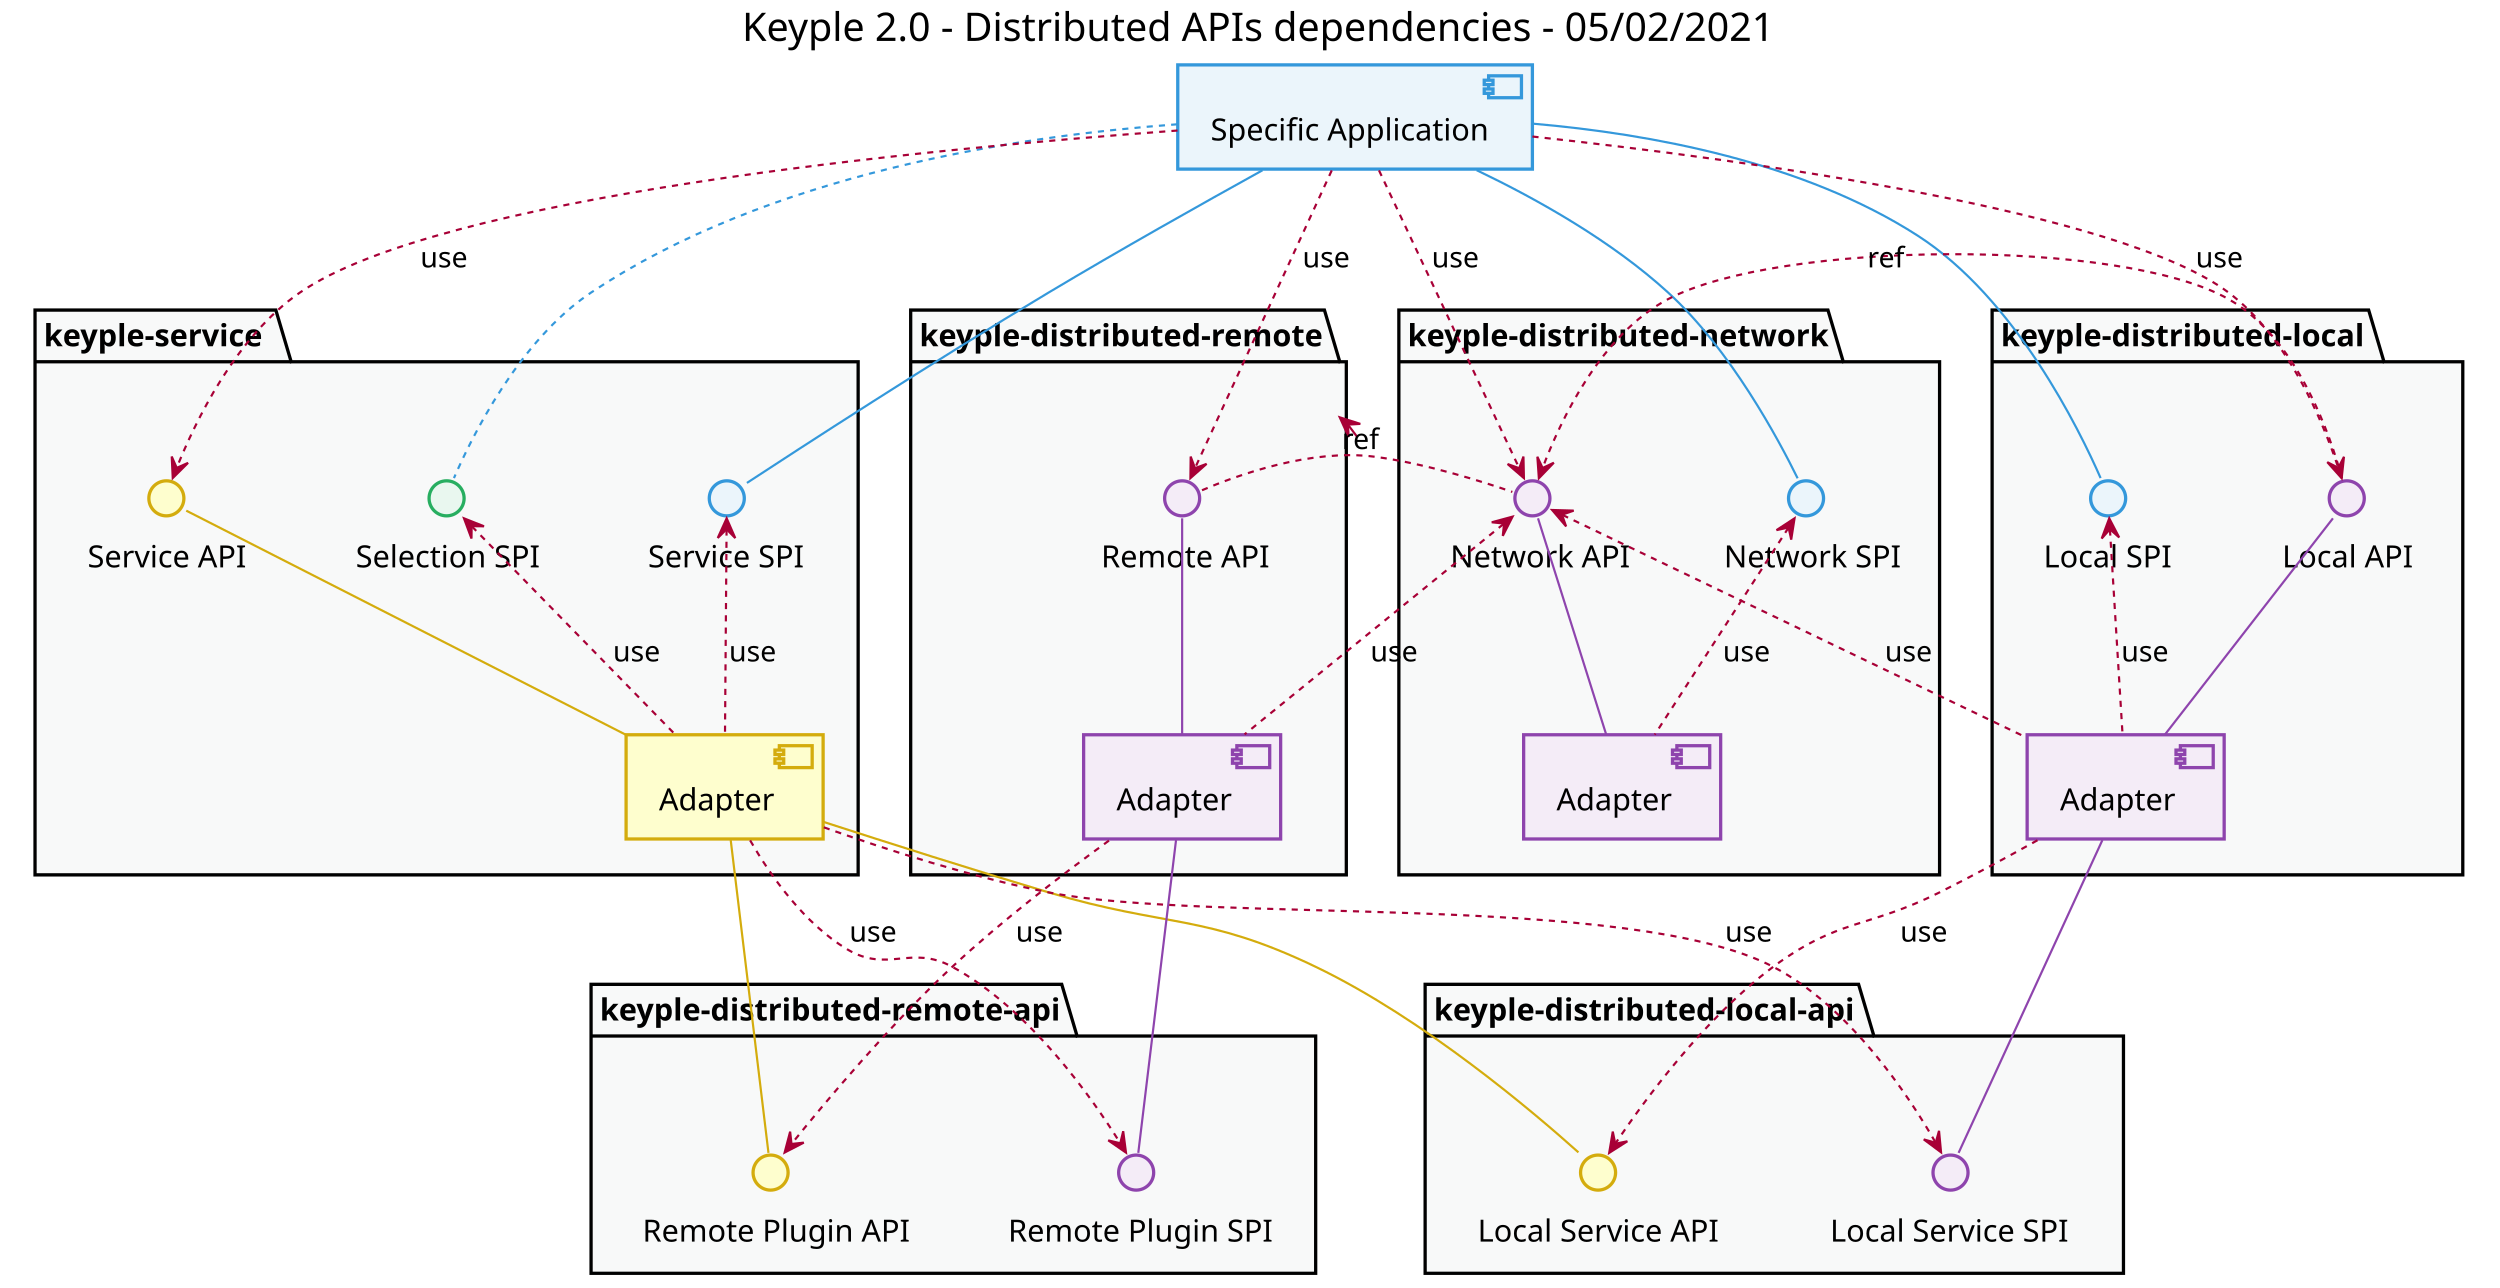
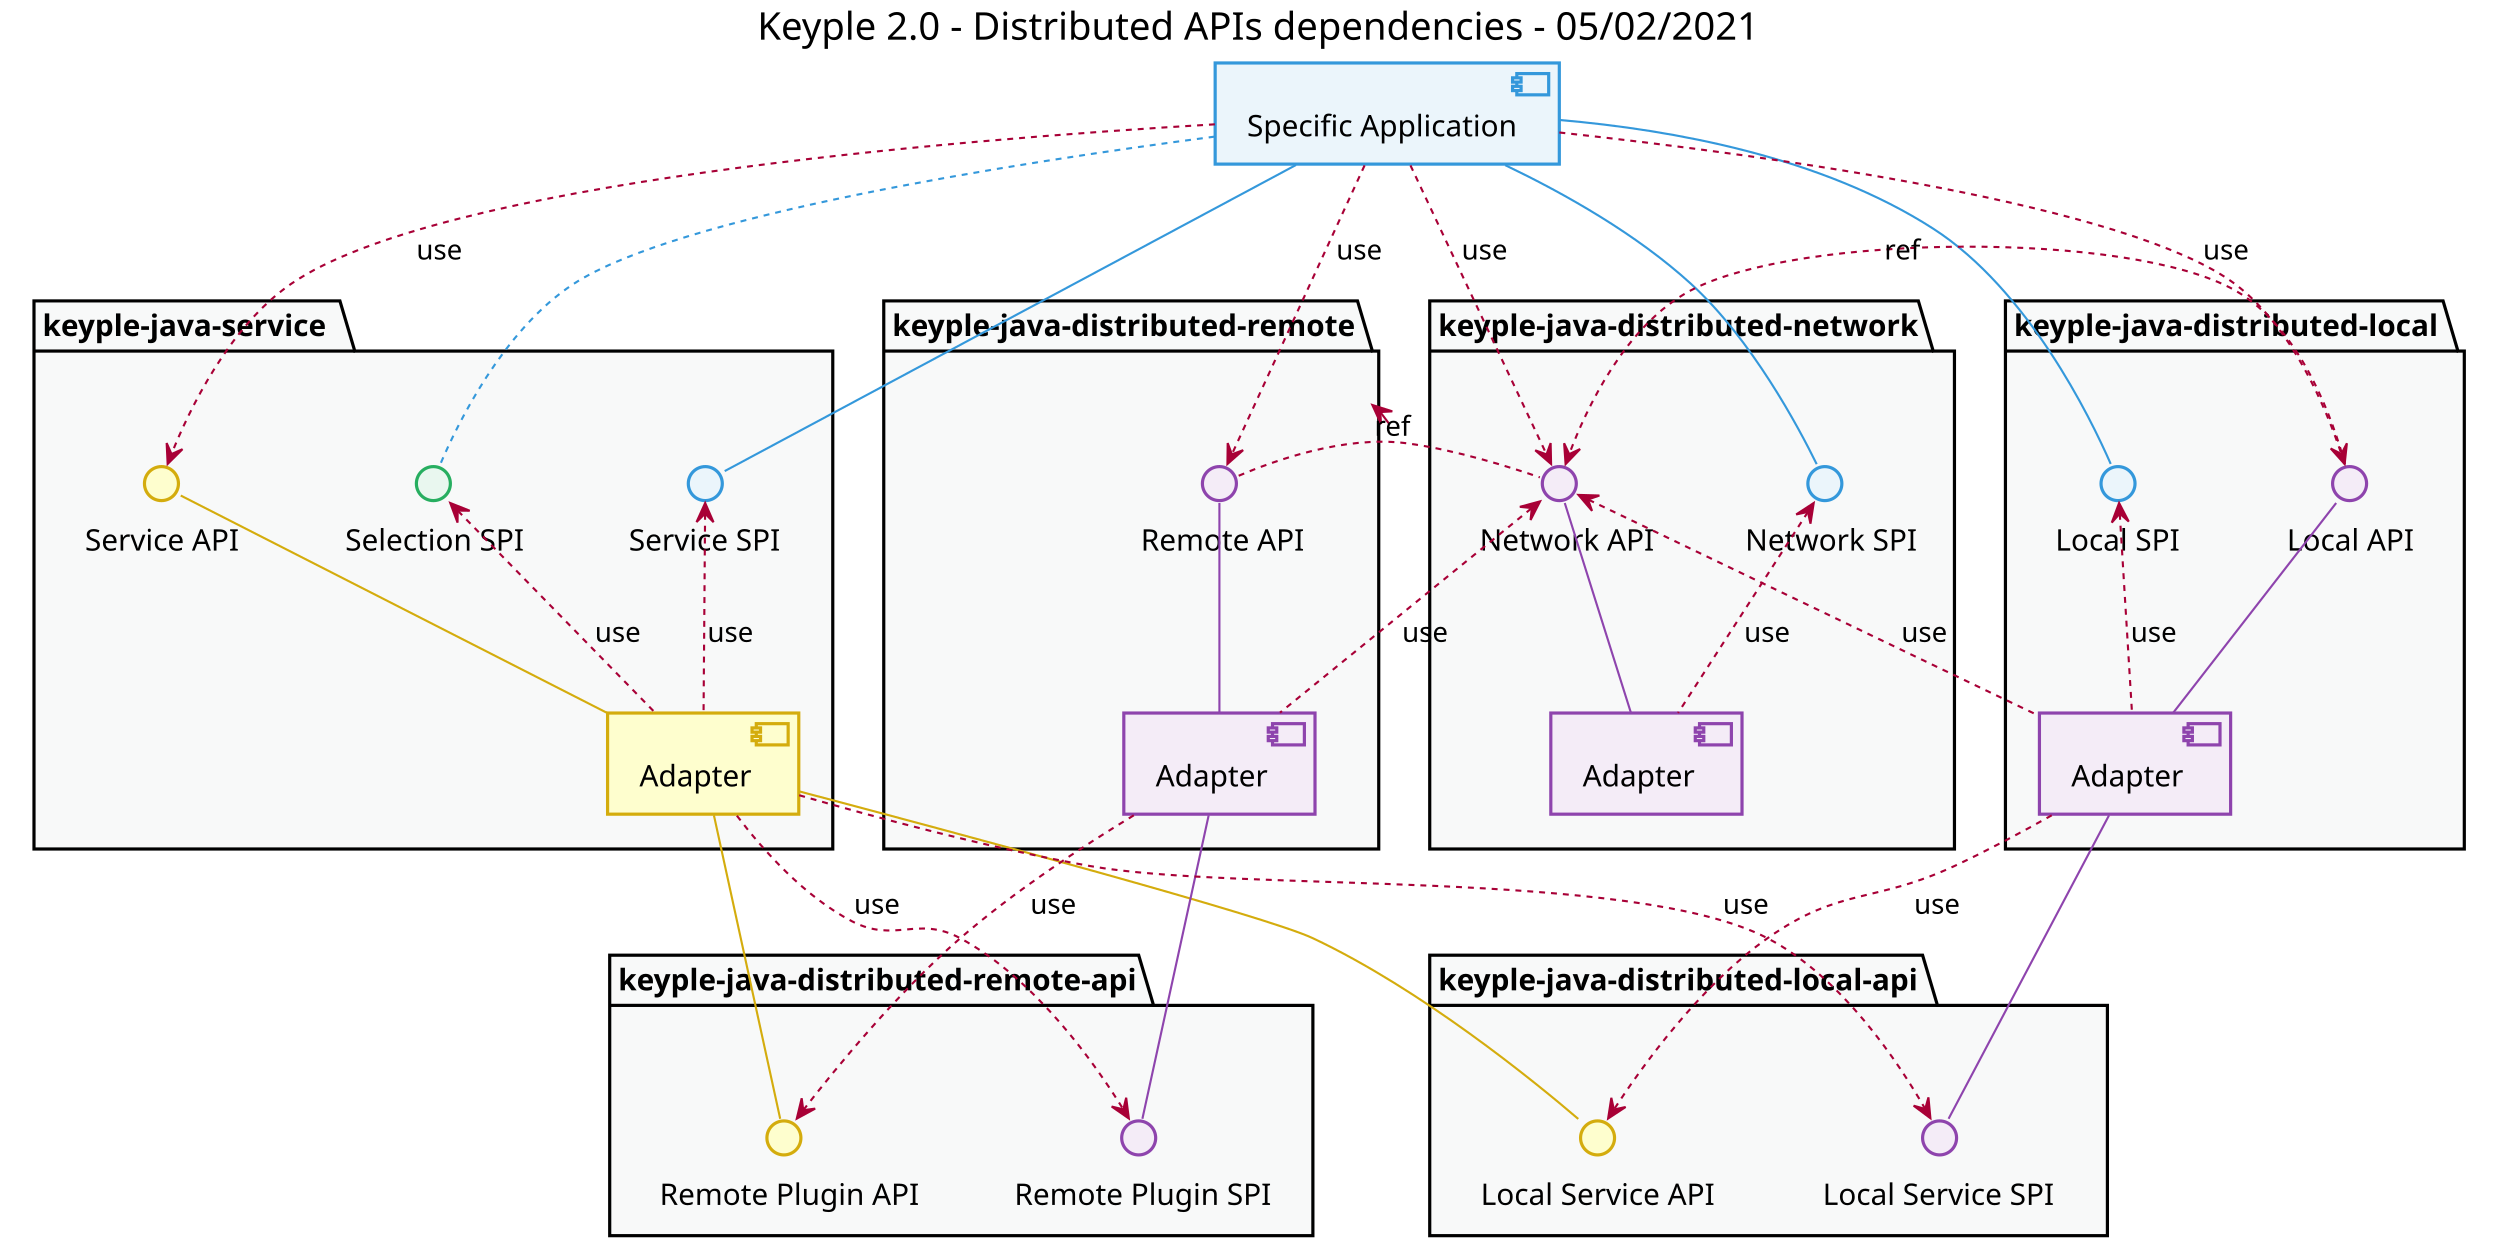
- <svg xmlns="http://www.w3.org/2000/svg" contentScriptType="application/ecmascript" contentStyleType="text/css" height="1470px" preserveAspectRatio="none" style="width:2855px;height:1470px;" version="1.1" viewBox="0 0 2855 1470" width="2855px" zoomAndPan="magnify">
+ <svg xmlns="http://www.w3.org/2000/svg" contentScriptType="application/ecmascript" contentStyleType="text/css" height="1470px" preserveAspectRatio="none" style="width:2942px;height:1470px;" version="1.1" viewBox="0 0 2942 1470" width="2942.5px" zoomAndPan="magnify">
  <defs />
  <g>
-     <text fill="#000000" font-family="sans-serif" font-size="45" lengthAdjust="spacing" textLength="1127.5" x="847.5" y="46.714">Keyple 2.0 - Distributed APIs dependencies - 05/02/2021</text>
-     <polygon fill="#F8F9F9" points="40,354.102,315,354.102,332.5,413.125,980,413.125,980,999.102,40,999.102,40,354.102" style="stroke:#000000;stroke-width:3.75;" />
-     <line style="stroke:#000000;stroke-width:3.75;" x1="40" x2="332.5" y1="413.125" y2="413.125" />
-     <text fill="#000000" font-family="sans-serif" font-size="35" font-weight="bold" lengthAdjust="spacing" textLength="260" x="50" y="395.435">keyple-service</text>
-     <polygon fill="#F8F9F9" points="2275,354.102,2705,354.102,2722.5,413.125,2812.5,413.125,2812.5,999.102,2275,999.102,2275,354.102" style="stroke:#000000;stroke-width:3.75;" />
-     <line style="stroke:#000000;stroke-width:3.75;" x1="2275" x2="2722.5" y1="413.125" y2="413.125" />
-     <text fill="#000000" font-family="sans-serif" font-size="35" font-weight="bold" lengthAdjust="spacing" textLength="415" x="2285" y="395.435">keyple-distributed-local</text>
-     <polygon fill="#F8F9F9" points="1597.5,354.102,2087.5,354.102,2105,413.125,2215,413.125,2215,999.102,1597.5,999.102,1597.5,354.102" style="stroke:#000000;stroke-width:3.75;" />
-     <line style="stroke:#000000;stroke-width:3.75;" x1="1597.5" x2="2105" y1="413.125" y2="413.125" />
-     <text fill="#000000" font-family="sans-serif" font-size="35" font-weight="bold" lengthAdjust="spacing" textLength="475" x="1607.5" y="395.435">keyple-distributed-network</text>
-     <polygon fill="#F8F9F9" points="1040,354.102,1512.5,354.102,1530,413.125,1537.5,413.125,1537.5,999.102,1040,999.102,1040,354.102" style="stroke:#000000;stroke-width:3.75;" />
-     <line style="stroke:#000000;stroke-width:3.75;" x1="1040" x2="1530" y1="413.125" y2="413.125" />
-     <text fill="#000000" font-family="sans-serif" font-size="35" font-weight="bold" lengthAdjust="spacing" textLength="457.5" x="1050" y="395.435">keyple-distributed-remote</text>
-     <polygon fill="#F8F9F9" points="675,1124.102,1212.5,1124.102,1230,1183.125,1502.5,1183.125,1502.5,1454.102,675,1454.102,675,1124.102" style="stroke:#000000;stroke-width:3.75;" />
-     <line style="stroke:#000000;stroke-width:3.75;" x1="675" x2="1230" y1="1183.125" y2="1183.125" />
-     <text fill="#000000" font-family="sans-serif" font-size="35" font-weight="bold" lengthAdjust="spacing" textLength="522.5" x="685" y="1165.435">keyple-distributed-remote-api</text>
-     <polygon fill="#F8F9F9" points="1627.5,1124.102,2122.5,1124.102,2140,1183.125,2425,1183.125,2425,1454.102,1627.5,1454.102,1627.5,1124.102" style="stroke:#000000;stroke-width:3.75;" />
-     <line style="stroke:#000000;stroke-width:3.75;" x1="1627.5" x2="2140" y1="1183.125" y2="1183.125" />
-     <text fill="#000000" font-family="sans-serif" font-size="35" font-weight="bold" lengthAdjust="spacing" textLength="480" x="1637.5" y="1165.435">keyple-distributed-local-api</text>
+     <text fill="#000000" font-family="sans-serif" font-size="45" lengthAdjust="spacing" textLength="1127.5" x="891.25" y="46.714">Keyple 2.0 - Distributed APIs dependencies - 05/02/2021</text>
+     <polygon fill="#F8F9F9" points="40,354.102,400,354.102,417.5,413.125,980,413.125,980,999.102,40,999.102,40,354.102" style="stroke:#000000;stroke-width:3.75;" />
+     <line style="stroke:#000000;stroke-width:3.75;" x1="40" x2="417.5" y1="413.125" y2="413.125" />
+     <text fill="#000000" font-family="sans-serif" font-size="35" font-weight="bold" lengthAdjust="spacing" textLength="345" x="50" y="395.435">keyple-java-service</text>
+     <polygon fill="#F8F9F9" points="2360,354.102,2875,354.102,2892.5,413.125,2900,413.125,2900,999.102,2360,999.102,2360,354.102" style="stroke:#000000;stroke-width:3.75;" />
+     <line style="stroke:#000000;stroke-width:3.75;" x1="2360" x2="2892.5" y1="413.125" y2="413.125" />
+     <text fill="#000000" font-family="sans-serif" font-size="35" font-weight="bold" lengthAdjust="spacing" textLength="500" x="2370" y="395.435">keyple-java-distributed-local</text>
+     <polygon fill="#F8F9F9" points="1682.5,354.102,2257.5,354.102,2275,413.125,2300,413.125,2300,999.102,1682.5,999.102,1682.5,354.102" style="stroke:#000000;stroke-width:3.75;" />
+     <line style="stroke:#000000;stroke-width:3.75;" x1="1682.5" x2="2275" y1="413.125" y2="413.125" />
+     <text fill="#000000" font-family="sans-serif" font-size="35" font-weight="bold" lengthAdjust="spacing" textLength="560" x="1692.5" y="395.435">keyple-java-distributed-network</text>
+     <polygon fill="#F8F9F9" points="1040,354.102,1597.5,354.102,1615,413.125,1622.5,413.125,1622.5,999.102,1040,999.102,1040,354.102" style="stroke:#000000;stroke-width:3.75;" />
+     <line style="stroke:#000000;stroke-width:3.75;" x1="1040" x2="1615" y1="413.125" y2="413.125" />
+     <text fill="#000000" font-family="sans-serif" font-size="35" font-weight="bold" lengthAdjust="spacing" textLength="542.5" x="1050" y="395.435">keyple-java-distributed-remote</text>
+     <polygon fill="#F8F9F9" points="717.5,1124.102,1340,1124.102,1357.5,1183.125,1545,1183.125,1545,1454.102,717.5,1454.102,717.5,1124.102" style="stroke:#000000;stroke-width:3.75;" />
+     <line style="stroke:#000000;stroke-width:3.75;" x1="717.5" x2="1357.5" y1="1183.125" y2="1183.125" />
+     <text fill="#000000" font-family="sans-serif" font-size="35" font-weight="bold" lengthAdjust="spacing" textLength="607.5" x="727.5" y="1165.435">keyple-java-distributed-remote-api</text>
+     <polygon fill="#F8F9F9" points="1682.5,1124.102,2262.5,1124.102,2280,1183.125,2480,1183.125,2480,1454.102,1682.5,1454.102,1682.5,1124.102" style="stroke:#000000;stroke-width:3.75;" />
+     <line style="stroke:#000000;stroke-width:3.75;" x1="1682.5" x2="2280" y1="1183.125" y2="1183.125" />
+     <text fill="#000000" font-family="sans-serif" font-size="35" font-weight="bold" lengthAdjust="spacing" textLength="565" x="1692.5" y="1165.435">keyple-java-distributed-local-api</text>
    <ellipse cx="190" cy="569.102" fill="#FEFECE" rx="20" ry="20" style="stroke:#D4AC0D;stroke-width:3.75;" />
    <text fill="#000000" font-family="sans-serif" font-size="35" lengthAdjust="spacing" textLength="180" x="100" y="647.935">Service API</text>
    <ellipse cx="830" cy="569.102" fill="#EBF5FB" rx="20" ry="20" style="stroke:#3498DB;stroke-width:3.75;" />
    <text fill="#000000" font-family="sans-serif" font-size="35" lengthAdjust="spacing" textLength="180" x="740" y="647.935">Service SPI</text>
    <ellipse cx="510" cy="569.102" fill="#E9F7EF" rx="20" ry="20" style="stroke:#27AE60;stroke-width:3.75;" />
    <text fill="#000000" font-family="sans-serif" font-size="35" lengthAdjust="spacing" textLength="207.5" x="406.25" y="647.935">Selection SPI</text>
    <rect fill="#FEFECE" height="119.023" style="stroke:#D4AC0D;stroke-width:3.75;" width="225" x="715" y="839.102" />
    <rect fill="#FEFECE" height="25" style="stroke:#D4AC0D;stroke-width:3.75;" width="37.5" x="890" y="851.602" />
    <rect fill="#FEFECE" height="5" style="stroke:#D4AC0D;stroke-width:3.75;" width="10" x="885" y="856.602" />
    <rect fill="#FEFECE" height="5" style="stroke:#D4AC0D;stroke-width:3.75;" width="10" x="885" y="866.602" />
    <text fill="#000000" font-family="sans-serif" font-size="35" lengthAdjust="spacing" textLength="125" x="752.5" y="925.435">Adapter</text>
-     <ellipse cx="2680" cy="569.102" fill="#F4ECF7" rx="20" ry="20" style="stroke:#8E44AD;stroke-width:3.75;" />
-     <text fill="#000000" font-family="sans-serif" font-size="35" lengthAdjust="spacing" textLength="147.5" x="2606.25" y="647.935">Local API</text>
-     <ellipse cx="2407.5" cy="569.102" fill="#EBF5FB" rx="20" ry="20" style="stroke:#3498DB;stroke-width:3.75;" />
-     <text fill="#000000" font-family="sans-serif" font-size="35" lengthAdjust="spacing" textLength="147.5" x="2333.75" y="647.935">Local SPI</text>
-     <rect fill="#F4ECF7" height="119.023" style="stroke:#8E44AD;stroke-width:3.75;" width="225" x="2315" y="839.102" />
-     <rect fill="#F4ECF7" height="25" style="stroke:#8E44AD;stroke-width:3.75;" width="37.5" x="2490" y="851.602" />
-     <rect fill="#F4ECF7" height="5" style="stroke:#8E44AD;stroke-width:3.75;" width="10" x="2485" y="856.602" />
-     <rect fill="#F4ECF7" height="5" style="stroke:#8E44AD;stroke-width:3.75;" width="10" x="2485" y="866.602" />
-     <text fill="#000000" font-family="sans-serif" font-size="35" lengthAdjust="spacing" textLength="125" x="2352.5" y="925.435">Adapter</text>
-     <ellipse cx="1750" cy="569.102" fill="#F4ECF7" rx="20" ry="20" style="stroke:#8E44AD;stroke-width:3.75;" />
-     <text fill="#000000" font-family="sans-serif" font-size="35" lengthAdjust="spacing" textLength="187.5" x="1656.25" y="647.935">Network API</text>
-     <ellipse cx="2062.5" cy="569.102" fill="#EBF5FB" rx="20" ry="20" style="stroke:#3498DB;stroke-width:3.75;" />
-     <text fill="#000000" font-family="sans-serif" font-size="35" lengthAdjust="spacing" textLength="187.5" x="1968.75" y="647.935">Network SPI</text>
-     <rect fill="#F4ECF7" height="119.023" style="stroke:#8E44AD;stroke-width:3.75;" width="225" x="1740" y="839.102" />
-     <rect fill="#F4ECF7" height="25" style="stroke:#8E44AD;stroke-width:3.75;" width="37.5" x="1915" y="851.602" />
-     <rect fill="#F4ECF7" height="5" style="stroke:#8E44AD;stroke-width:3.75;" width="10" x="1910" y="856.602" />
-     <rect fill="#F4ECF7" height="5" style="stroke:#8E44AD;stroke-width:3.75;" width="10" x="1910" y="866.602" />
-     <text fill="#000000" font-family="sans-serif" font-size="35" lengthAdjust="spacing" textLength="125" x="1777.5" y="925.435">Adapter</text>
-     <ellipse cx="1350" cy="569.102" fill="#F4ECF7" rx="20" ry="20" style="stroke:#8E44AD;stroke-width:3.75;" />
-     <text fill="#000000" font-family="sans-serif" font-size="35" lengthAdjust="spacing" textLength="185" x="1257.5" y="647.935">Remote API</text>
-     <rect fill="#F4ECF7" height="119.023" style="stroke:#8E44AD;stroke-width:3.75;" width="225" x="1237.5" y="839.102" />
-     <rect fill="#F4ECF7" height="25" style="stroke:#8E44AD;stroke-width:3.75;" width="37.5" x="1412.5" y="851.602" />
-     <rect fill="#F4ECF7" height="5" style="stroke:#8E44AD;stroke-width:3.75;" width="10" x="1407.5" y="856.602" />
-     <rect fill="#F4ECF7" height="5" style="stroke:#8E44AD;stroke-width:3.75;" width="10" x="1407.5" y="866.602" />
-     <text fill="#000000" font-family="sans-serif" font-size="35" lengthAdjust="spacing" textLength="125" x="1275" y="925.435">Adapter</text>
-     <ellipse cx="1297.5" cy="1339.102" fill="#F4ECF7" rx="20" ry="20" style="stroke:#8E44AD;stroke-width:3.75;" />
-     <text fill="#000000" font-family="sans-serif" font-size="35" lengthAdjust="spacing" textLength="292.5" x="1151.25" y="1417.935">Remote Plugin SPI</text>
-     <ellipse cx="880" cy="1339.102" fill="#FEFECE" rx="20" ry="20" style="stroke:#D4AC0D;stroke-width:3.75;" />
-     <text fill="#000000" font-family="sans-serif" font-size="35" lengthAdjust="spacing" textLength="292.5" x="733.75" y="1417.935">Remote Plugin API</text>
-     <ellipse cx="2227.5" cy="1339.102" fill="#F4ECF7" rx="20" ry="20" style="stroke:#8E44AD;stroke-width:3.75;" />
-     <text fill="#000000" font-family="sans-serif" font-size="35" lengthAdjust="spacing" textLength="275" x="2090" y="1417.935">Local Service SPI</text>
-     <ellipse cx="1825" cy="1339.102" fill="#FEFECE" rx="20" ry="20" style="stroke:#D4AC0D;stroke-width:3.75;" />
-     <text fill="#000000" font-family="sans-serif" font-size="35" lengthAdjust="spacing" textLength="275" x="1687.5" y="1417.935">Local Service API</text>
-     <rect fill="#EBF5FB" height="119.023" style="stroke:#3498DB;stroke-width:3.75;" width="405" x="1345" y="74.102" />
-     <rect fill="#EBF5FB" height="25" style="stroke:#3498DB;stroke-width:3.75;" width="37.5" x="1700" y="86.602" />
-     <rect fill="#EBF5FB" height="5" style="stroke:#3498DB;stroke-width:3.75;" width="10" x="1695" y="91.602" />
-     <rect fill="#EBF5FB" height="5" style="stroke:#3498DB;stroke-width:3.75;" width="10" x="1695" y="101.602" />
-     <text fill="#000000" font-family="sans-serif" font-size="35" lengthAdjust="spacing" textLength="305" x="1382.5" y="160.435">Specific Application</text>
-     <path d="M1441.795,194.434 C1371.94,233.097 1278.64,285.584 1197.5,334.102 C1065.312,413.144 910.433,513.852 852.967,551.504 " fill="none" id="application-serviceSpi" style="stroke:#3498DB;stroke-width:2.5;" />
-     <path d="M1344.385,141.937 C1156.473,155.752 876.575,199.687 675,334.102 C592.64,389.022 538.26,500.037 518.41,545.977 " fill="none" id="application-selectionSpi" style="stroke:#3498DB;stroke-width:2.5;stroke-dasharray:7.0,7.0;" />
-     <path d="M1750.582,141.234 C1884.615,152.817 2058.997,184.867 2190,269.102 C2301.398,340.732 2374.85,491.034 2398.89,545.949 " fill="none" id="application-localSpi" style="stroke:#3498DB;stroke-width:2.5;" />
-     <path d="M1686.303,194.342 C1756.932,228.179 1841.12,275.767 1905,334.102 C1976.283,399.197 2031.517,502.682 2052.887,546.232 " fill="none" id="application-networkSpi" style="stroke:#3498DB;stroke-width:2.5;" />
+     <ellipse cx="2765" cy="569.102" fill="#F4ECF7" rx="20" ry="20" style="stroke:#8E44AD;stroke-width:3.75;" />
+     <text fill="#000000" font-family="sans-serif" font-size="35" lengthAdjust="spacing" textLength="147.5" x="2691.25" y="647.935">Local API</text>
+     <ellipse cx="2492.5" cy="569.102" fill="#EBF5FB" rx="20" ry="20" style="stroke:#3498DB;stroke-width:3.75;" />
+     <text fill="#000000" font-family="sans-serif" font-size="35" lengthAdjust="spacing" textLength="147.5" x="2418.75" y="647.935">Local SPI</text>
+     <rect fill="#F4ECF7" height="119.023" style="stroke:#8E44AD;stroke-width:3.75;" width="225" x="2400" y="839.102" />
+     <rect fill="#F4ECF7" height="25" style="stroke:#8E44AD;stroke-width:3.75;" width="37.5" x="2575" y="851.602" />
+     <rect fill="#F4ECF7" height="5" style="stroke:#8E44AD;stroke-width:3.75;" width="10" x="2570" y="856.602" />
+     <rect fill="#F4ECF7" height="5" style="stroke:#8E44AD;stroke-width:3.75;" width="10" x="2570" y="866.602" />
+     <text fill="#000000" font-family="sans-serif" font-size="35" lengthAdjust="spacing" textLength="125" x="2437.5" y="925.435">Adapter</text>
+     <ellipse cx="1835" cy="569.102" fill="#F4ECF7" rx="20" ry="20" style="stroke:#8E44AD;stroke-width:3.75;" />
+     <text fill="#000000" font-family="sans-serif" font-size="35" lengthAdjust="spacing" textLength="187.5" x="1741.25" y="647.935">Network API</text>
+     <ellipse cx="2147.5" cy="569.102" fill="#EBF5FB" rx="20" ry="20" style="stroke:#3498DB;stroke-width:3.75;" />
+     <text fill="#000000" font-family="sans-serif" font-size="35" lengthAdjust="spacing" textLength="187.5" x="2053.75" y="647.935">Network SPI</text>
+     <rect fill="#F4ECF7" height="119.023" style="stroke:#8E44AD;stroke-width:3.75;" width="225" x="1825" y="839.102" />
+     <rect fill="#F4ECF7" height="25" style="stroke:#8E44AD;stroke-width:3.75;" width="37.5" x="2000" y="851.602" />
+     <rect fill="#F4ECF7" height="5" style="stroke:#8E44AD;stroke-width:3.75;" width="10" x="1995" y="856.602" />
+     <rect fill="#F4ECF7" height="5" style="stroke:#8E44AD;stroke-width:3.75;" width="10" x="1995" y="866.602" />
+     <text fill="#000000" font-family="sans-serif" font-size="35" lengthAdjust="spacing" textLength="125" x="1862.5" y="925.435">Adapter</text>
+     <ellipse cx="1435" cy="569.102" fill="#F4ECF7" rx="20" ry="20" style="stroke:#8E44AD;stroke-width:3.75;" />
+     <text fill="#000000" font-family="sans-serif" font-size="35" lengthAdjust="spacing" textLength="185" x="1342.5" y="647.935">Remote API</text>
+     <rect fill="#F4ECF7" height="119.023" style="stroke:#8E44AD;stroke-width:3.75;" width="225" x="1322.5" y="839.102" />
+     <rect fill="#F4ECF7" height="25" style="stroke:#8E44AD;stroke-width:3.75;" width="37.5" x="1497.5" y="851.602" />
+     <rect fill="#F4ECF7" height="5" style="stroke:#8E44AD;stroke-width:3.75;" width="10" x="1492.5" y="856.602" />
+     <rect fill="#F4ECF7" height="5" style="stroke:#8E44AD;stroke-width:3.75;" width="10" x="1492.5" y="866.602" />
+     <text fill="#000000" font-family="sans-serif" font-size="35" lengthAdjust="spacing" textLength="125" x="1360" y="925.435">Adapter</text>
+     <ellipse cx="1340" cy="1339.102" fill="#F4ECF7" rx="20" ry="20" style="stroke:#8E44AD;stroke-width:3.75;" />
+     <text fill="#000000" font-family="sans-serif" font-size="35" lengthAdjust="spacing" textLength="292.5" x="1193.75" y="1417.935">Remote Plugin SPI</text>
+     <ellipse cx="922.5" cy="1339.102" fill="#FEFECE" rx="20" ry="20" style="stroke:#D4AC0D;stroke-width:3.75;" />
+     <text fill="#000000" font-family="sans-serif" font-size="35" lengthAdjust="spacing" textLength="292.5" x="776.25" y="1417.935">Remote Plugin API</text>
+     <ellipse cx="2282.5" cy="1339.102" fill="#F4ECF7" rx="20" ry="20" style="stroke:#8E44AD;stroke-width:3.75;" />
+     <text fill="#000000" font-family="sans-serif" font-size="35" lengthAdjust="spacing" textLength="275" x="2145" y="1417.935">Local Service SPI</text>
+     <ellipse cx="1880" cy="1339.102" fill="#FEFECE" rx="20" ry="20" style="stroke:#D4AC0D;stroke-width:3.75;" />
+     <text fill="#000000" font-family="sans-serif" font-size="35" lengthAdjust="spacing" textLength="275" x="1742.5" y="1417.935">Local Service API</text>
+     <rect fill="#EBF5FB" height="119.023" style="stroke:#3498DB;stroke-width:3.75;" width="405" x="1430" y="74.102" />
+     <rect fill="#EBF5FB" height="25" style="stroke:#3498DB;stroke-width:3.75;" width="37.5" x="1785" y="86.602" />
+     <rect fill="#EBF5FB" height="5" style="stroke:#3498DB;stroke-width:3.75;" width="10" x="1780" y="91.602" />
+     <rect fill="#EBF5FB" height="5" style="stroke:#3498DB;stroke-width:3.75;" width="10" x="1780" y="101.602" />
+     <text fill="#000000" font-family="sans-serif" font-size="35" lengthAdjust="spacing" textLength="305" x="1467.5" y="160.435">Specific Application</text>
+     <path d="M1525.105,194.147 C1335.045,295.984 950.278,502.154 852.83,554.369 " fill="none" id="application-serviceSpi" style="stroke:#3498DB;stroke-width:2.5;" />
+     <path d="M1429.297,160.799 C1186.303,192.749 797.04,254.404 675,334.102 C591.7,388.499 537.49,500.804 518.04,546.552 " fill="none" id="application-selectionSpi" style="stroke:#3498DB;stroke-width:2.5;stroke-dasharray:7.0,7.0;" />
+     <path d="M1835.582,141.234 C1969.615,152.817 2143.997,184.867 2275,269.102 C2386.398,340.732 2459.85,491.034 2483.89,545.949 " fill="none" id="application-localSpi" style="stroke:#3498DB;stroke-width:2.5;" />
+     <path d="M1771.303,194.342 C1841.932,228.179 1926.12,275.767 1990,334.102 C2061.282,399.197 2116.517,502.682 2137.887,546.232 " fill="none" id="application-networkSpi" style="stroke:#3498DB;stroke-width:2.5;" />
    <path d="M212.689,583.169 C291.985,623.594 560.29,760.377 714.997,839.247 " fill="none" id="serviceApi-service" style="stroke:#D4AC0D;stroke-width:2.5;" />
-     <path d="M940.533,938.649 C1013.633,962.324 1110.95,993.307 1197.5,1019.102 C1332.36,1059.294 1375.68,1043.119 1502.5,1104.102 C1626.287,1163.627 1752.5,1271.1 1802.565,1316.008 " fill="none" id="service-distributedLocalApi" style="stroke:#D4AC0D;stroke-width:2.5;" />
-     <path d="M834.472,959.367 C846.355,1057.819 869.982,1253.591 877.582,1316.581 " fill="none" id="service-distributedRemoteApi" style="stroke:#D4AC0D;stroke-width:2.5;" />
-     <path d="M2664.2,591.932 C2626.425,640.569 2529.675,765.084 2472.247,839.007 " fill="none" id="localApi-distributedLocal" style="stroke:#8E44AD;stroke-width:2.5;" />
-     <path d="M2400.943,959.367 C2355.675,1057.819 2265.665,1253.591 2236.705,1316.581 " fill="none" id="distributedLocal-distributedLocalSpi" style="stroke:#8E44AD;stroke-width:2.5;" />
-     <path d="M1756.412,591.932 C1771.753,640.569 1811.02,765.084 1834.335,839.007 " fill="none" id="networkApi-distributedNetwork" style="stroke:#8E44AD;stroke-width:2.5;" />
-     <path d="M1350,591.932 C1350,640.569 1350,765.084 1350,839.007 " fill="none" id="remoteApi-distributedRemote" style="stroke:#8E44AD;stroke-width:2.5;" />
-     <path d="M1343.027,959.367 C1331.145,1057.819 1307.517,1253.591 1299.918,1316.581 " fill="none" id="distributedRemote-distributedRemoteSpi" style="stroke:#8E44AD;stroke-width:2.5;" />
-     <path d="M1344.723,149.067 C1044.912,170.912 501.642,224.597 342.5,334.102 C269.178,384.554 222.368,482.934 201.914,534.034 " fill="none" id="application-to-serviceApi" style="stroke:#A80036;stroke-width:2.5;stroke-dasharray:7.0,7.0;" />
-     <polygon fill="#A80036" points="197.282,545.949,214.754,528.601,201.81,534.298,196.113,521.355,197.282,545.949" style="stroke:#A80036;stroke-width:2.5;" />
-     <text fill="#000000" font-family="sans-serif" font-size="32.5" lengthAdjust="spacing" textLength="52.5" x="480" y="305.339">use</text>
-     <path d="M1750.057,155.917 C2004.283,183.642 2421.975,241.787 2545,334.102 C2613.55,385.534 2653.2,482.777 2670.15,533.669 " fill="none" id="application-to-localApi" style="stroke:#A80036;stroke-width:2.5;stroke-dasharray:7.0,7.0;" />
-     <polygon fill="#A80036" points="2674.175,546.137,2676.806,521.655,2670.348,534.237,2657.766,527.779,2674.175,546.137" style="stroke:#A80036;stroke-width:2.5;" />
-     <text fill="#000000" font-family="sans-serif" font-size="32.5" lengthAdjust="spacing" textLength="52.5" x="2507.5" y="305.339">use</text>
-     <path d="M1574.81,194.594 C1618.08,286.477 1700.965,462.479 1734.925,534.589 " fill="none" id="application-to-networkApi" style="stroke:#A80036;stroke-width:2.5;stroke-dasharray:7.0,7.0;" />
-     <polygon fill="#A80036" points="1740.31,546.024,1739.774,521.408,1734.986,534.715,1721.679,529.927,1740.31,546.024" style="stroke:#A80036;stroke-width:2.5;" />
-     <text fill="#000000" font-family="sans-serif" font-size="32.5" lengthAdjust="spacing" textLength="52.5" x="1635" y="305.339">use</text>
-     <path d="M1520.865,194.594 C1478.662,286.477 1397.822,462.479 1364.703,534.589 " fill="none" id="application-to-remoteApi" style="stroke:#A80036;stroke-width:2.5;stroke-dasharray:7.0,7.0;" />
-     <polygon fill="#A80036" points="1359.45,546.024,1377.928,529.751,1364.667,534.665,1359.754,521.404,1359.45,546.024" style="stroke:#A80036;stroke-width:2.5;" />
-     <text fill="#000000" font-family="sans-serif" font-size="32.5" lengthAdjust="spacing" textLength="52.5" x="1487.5" y="305.339">use</text>
+     <path d="M940.085,931.182 C1127.86,980.842 1489.91,1078.107 1545,1104.102 C1673.05,1164.524 1805.49,1272.443 1857.305,1316.766 " fill="none" id="service-distributedLocalApi" style="stroke:#D4AC0D;stroke-width:2.5;" />
+     <path d="M840.115,959.367 C861.617,1057.819 904.372,1253.591 918.128,1316.581 " fill="none" id="service-distributedRemoteApi" style="stroke:#D4AC0D;stroke-width:2.5;" />
+     <path d="M2749.2,591.932 C2711.425,640.569 2614.675,765.084 2557.25,839.007 " fill="none" id="localApi-distributedLocal" style="stroke:#8E44AD;stroke-width:2.5;" />
+     <path d="M2481.957,959.367 C2429.903,1057.819 2326.39,1253.591 2293.085,1316.581 " fill="none" id="distributedLocal-distributedLocalSpi" style="stroke:#8E44AD;stroke-width:2.5;" />
+     <path d="M1841.412,591.932 C1856.753,640.569 1896.02,765.084 1919.335,839.007 " fill="none" id="networkApi-distributedNetwork" style="stroke:#8E44AD;stroke-width:2.5;" />
+     <path d="M1435,591.932 C1435,640.569 1435,765.084 1435,839.007 " fill="none" id="remoteApi-distributedRemote" style="stroke:#8E44AD;stroke-width:2.5;" />
+     <path d="M1422.385,959.367 C1400.882,1057.819 1358.128,1253.591 1344.372,1316.581 " fill="none" id="distributedRemote-distributedRemoteSpi" style="stroke:#8E44AD;stroke-width:2.5;" />
+     <path d="M1429.678,146.302 C1111.888,164.979 515.045,215.149 342.5,334.102 C269.223,384.619 222.393,482.969 201.925,534.049 " fill="none" id="application-to-serviceApi" style="stroke:#A80036;stroke-width:2.5;stroke-dasharray:7.0,7.0;" />
+     <polygon fill="#A80036" points="197.289,545.959,214.767,528.616,201.821,534.31,196.128,521.364,197.289,545.959" style="stroke:#A80036;stroke-width:2.5;" />
+     <text fill="#000000" font-family="sans-serif" font-size="32.5" lengthAdjust="spacing" textLength="52.5" x="490" y="305.339">use</text>
+     <path d="M1835.057,155.917 C2089.282,183.642 2506.975,241.787 2630,334.102 C2698.55,385.534 2738.2,482.777 2755.15,533.669 " fill="none" id="application-to-localApi" style="stroke:#A80036;stroke-width:2.5;stroke-dasharray:7.0,7.0;" />
+     <polygon fill="#A80036" points="2759.175,546.137,2761.806,521.655,2755.348,534.237,2742.766,527.779,2759.175,546.137" style="stroke:#A80036;stroke-width:2.5;" />
+     <text fill="#000000" font-family="sans-serif" font-size="32.5" lengthAdjust="spacing" textLength="52.5" x="2592.5" y="305.339">use</text>
+     <path d="M1659.81,194.594 C1703.08,286.477 1785.965,462.479 1819.925,534.589 " fill="none" id="application-to-networkApi" style="stroke:#A80036;stroke-width:2.5;stroke-dasharray:7.0,7.0;" />
+     <polygon fill="#A80036" points="1825.31,546.024,1824.774,521.408,1819.986,534.715,1806.679,529.927,1825.31,546.024" style="stroke:#A80036;stroke-width:2.5;" />
+     <text fill="#000000" font-family="sans-serif" font-size="32.5" lengthAdjust="spacing" textLength="52.5" x="1720" y="305.339">use</text>
+     <path d="M1605.865,194.594 C1563.662,286.477 1482.822,462.479 1449.703,534.589 " fill="none" id="application-to-remoteApi" style="stroke:#A80036;stroke-width:2.5;stroke-dasharray:7.0,7.0;" />
+     <polygon fill="#A80036" points="1444.45,546.024,1462.928,529.751,1449.667,534.665,1444.754,521.404,1444.45,546.024" style="stroke:#A80036;stroke-width:2.5;" />
+     <text fill="#000000" font-family="sans-serif" font-size="32.5" lengthAdjust="spacing" textLength="52.5" x="1572.5" y="305.339">use</text>
    <path d="M829.745,604.659 C829.322,659.717 828.467,770.859 827.942,839.007 " fill="none" id="serviceSpi-backto-service" style="stroke:#A80036;stroke-width:2.5;stroke-dasharray:7.0,7.0;" />
    <polygon fill="#A80036" points="829.842,591.932,819.669,614.354,829.746,604.431,839.669,614.508,829.842,591.932" style="stroke:#A80036;stroke-width:2.5;" />
    <text fill="#000000" font-family="sans-serif" font-size="32.5" lengthAdjust="spacing" textLength="52.5" x="832.5" y="755.339">use</text>
    <path d="M538.952,601.237 C591.462,654.987 703.247,769.414 771.235,839.007 " fill="none" id="selectionSpi-backto-service" style="stroke:#A80036;stroke-width:2.5;stroke-dasharray:7.0,7.0;" />
    <polygon fill="#A80036" points="529.86,591.932,538.434,615.013,538.596,600.872,552.738,601.034,529.86,591.932" style="stroke:#A80036;stroke-width:2.5;" />
    <text fill="#000000" font-family="sans-serif" font-size="32.5" lengthAdjust="spacing" textLength="52.5" x="700" y="755.339">use</text>
-     <path d="M940.778,944.809 C1013.148,970.594 1109.58,1001.627 1197.5,1019.102 C1378.81,1055.139 1861.185,1018.449 2025,1104.102 C2113.27,1150.254 2180.207,1252.155 2210.188,1304.374 " fill="none" id="service-to-distributedLocalSpi" style="stroke:#A80036;stroke-width:2.5;stroke-dasharray:7.0,7.0;" />
-     <polygon fill="#A80036" points="2216.677,1315.921,2214.37,1291.407,2210.553,1305.024,2196.936,1301.207,2216.677,1315.921" style="stroke:#A80036;stroke-width:2.5;" />
-     <text fill="#000000" font-family="sans-serif" font-size="32.5" lengthAdjust="spacing" textLength="52.5" x="1970" y="1075.339">use</text>
-     <path d="M856.635,959.702 C880.597,1001.204 918.545,1054.704 967.5,1084.102 C1013.852,1111.937 1040.068,1078.147 1087.5,1104.102 C1176.665,1152.892 1247.553,1254.335 1279.335,1305.567 " fill="none" id="service-to-distributedRemoteSpi" style="stroke:#A80036;stroke-width:2.5;stroke-dasharray:7.0,7.0;" />
-     <polygon fill="#A80036" points="1285.868,1316.285,1282.699,1291.867,1279.363,1305.611,1265.62,1302.275,1285.868,1316.285" style="stroke:#A80036;stroke-width:2.5;" />
-     <text fill="#000000" font-family="sans-serif" font-size="32.5" lengthAdjust="spacing" textLength="52.5" x="970" y="1075.339">use</text>
-     <path d="M2409.535,604.659 C2412.923,659.717 2419.762,770.859 2423.955,839.007 " fill="none" id="localSpi-backto-distributedLocal" style="stroke:#A80036;stroke-width:2.5;stroke-dasharray:7.0,7.0;" />
-     <polygon fill="#A80036" points="2408.75,591.932,2400.151,615.003,2409.518,604.408,2420.113,613.775,2408.75,591.932" style="stroke:#A80036;stroke-width:2.5;" />
-     <text fill="#000000" font-family="sans-serif" font-size="32.5" lengthAdjust="spacing" textLength="52.5" x="2422.5" y="755.339">use</text>
-     <path d="M2326.825,959.547 C2291.77,979.112 2251.965,1000.654 2215,1019.102 C2132.225,1060.409 2099.173,1048.817 2025,1104.102 C1946.685,1162.477 1877.905,1256.584 1845.213,1305.233 " fill="none" id="distributedLocal-to-distributedLocalApi" style="stroke:#A80036;stroke-width:2.5;stroke-dasharray:7.0,7.0;" />
-     <polygon fill="#A80036" points="1837.695,1316.573,1858.461,1303.343,1844.601,1306.153,1841.79,1292.294,1837.695,1316.573" style="stroke:#A80036;stroke-width:2.5;" />
-     <text fill="#000000" font-family="sans-serif" font-size="32.5" lengthAdjust="spacing" textLength="52.5" x="2170" y="1075.339">use</text>
-     <path d="M1784.428,588.117 C1880.945,634.417 2157.33,766.999 2314.555,842.422 " fill="none" id="networkApi-backto-distributedLocal" style="stroke:#A80036;stroke-width:2.5;stroke-dasharray:7.0,7.0;" />
-     <polygon fill="#A80036" points="1772.543,582.414,1788.504,601.162,1783.813,587.821,1797.154,583.13,1772.543,582.414" style="stroke:#A80036;stroke-width:2.5;" />
-     <text fill="#000000" font-family="sans-serif" font-size="32.5" lengthAdjust="spacing" textLength="52.5" x="2152.5" y="755.339">use</text>
-     <path d="M2674.525,546.289 C2661.575,498.082 2624.025,386.597 2545,341.602 C2421.41,271.229 2030.73,275.127 1905,341.602 C1827.553,382.549 1781.545,481.497 1761.662,534.392 " fill="none" id="localApi-to-networkApi" style="stroke:#A80036;stroke-width:2.5;stroke-dasharray:7.0,7.0;" />
-     <polygon fill="#A80036" points="1757.382,546.172,1774.465,528.439,1761.651,534.423,1755.667,521.609,1757.382,546.172" style="stroke:#A80036;stroke-width:2.5;" />
-     <text fill="#000000" font-family="sans-serif" font-size="32.5" lengthAdjust="spacing" textLength="35" x="2132.5" y="305.339">ref</text>
-     <path d="M2042.477,602.589 C2007.395,656.884 1934.31,769.992 1889.715,839.007 " fill="none" id="networkSpi-backto-distributedNetwork" style="stroke:#A80036;stroke-width:2.5;stroke-dasharray:7.0,7.0;" />
-     <polygon fill="#A80036" points="2049.363,591.932,2028.755,605.406,2042.58,602.432,2045.555,616.258,2049.363,591.932" style="stroke:#A80036;stroke-width:2.5;" />
-     <text fill="#000000" font-family="sans-serif" font-size="32.5" lengthAdjust="spacing" textLength="52.5" x="1967.5" y="755.339">use</text>
-     <path d="M1716.98,598.432 C1652.487,650.832 1508.477,767.839 1421.263,838.699 " fill="none" id="networkApi-backto-distributedRemote" style="stroke:#A80036;stroke-width:2.5;stroke-dasharray:7.0,7.0;" />
-     <polygon fill="#A80036" points="1727.348,590.007,1703.579,596.435,1717.647,597.889,1716.192,611.957,1727.348,590.007" style="stroke:#A80036;stroke-width:2.5;" />
-     <text fill="#000000" font-family="sans-serif" font-size="32.5" lengthAdjust="spacing" textLength="52.5" x="1565" y="755.339">use</text>
-     <path d="M1266.435,959.932 C1213.227,998.532 1143.953,1051.552 1087.5,1104.102 C1015.947,1170.709 942.03,1259.116 904.73,1305.368 " fill="none" id="distributedRemote-to-distributedRemoteApi" style="stroke:#A80036;stroke-width:2.5;stroke-dasharray:7.0,7.0;" />
-     <polygon fill="#A80036" points="896.06,1316.18,917.936,1304.881,903.879,1306.428,902.332,1292.37,896.06,1316.18" style="stroke:#A80036;stroke-width:2.5;" />
-     <text fill="#000000" font-family="sans-serif" font-size="32.5" lengthAdjust="spacing" textLength="52.5" x="1160" y="1075.339">use</text>
-     <path d="M1372.69,559.867 C1410.868,543.484 1496.425,511.927 1570,521.602 C1628.195,529.254 1694.432,550.444 1727.088,561.759 " fill="none" id="remoteApi-to-networkApi" style="stroke:#A80036;stroke-width:2.5;stroke-dasharray:7.0,7.0;" />
-     <polygon fill="#A80036" points="1530,476.602,1540.173,499.024,1539.343,484.906,1553.46,484.076,1530,476.602" style="stroke:#A80036;stroke-width:2.5;" />
-     <line style="stroke:#A80036;stroke-width:2.5;" x1="1539.343" x2="1550" y1="484.906" y2="499.102" />
-     <text fill="#000000" font-family="sans-serif" font-size="32.5" lengthAdjust="spacing" textLength="35" x="1532.5" y="512.839">ref</text>
+     <path d="M940.518,935.852 C1031.95,962.329 1164.455,997.929 1282.5,1019.102 C1457.928,1050.564 1921.985,1021.664 2080,1104.102 C2168.31,1150.174 2235.23,1252.111 2265.198,1304.356 " fill="none" id="service-to-distributedLocalSpi" style="stroke:#A80036;stroke-width:2.5;stroke-dasharray:7.0,7.0;" />
+     <polygon fill="#A80036" points="2271.685,1315.909,2269.389,1291.394,2265.565,1305.01,2251.95,1301.186,2271.685,1315.909" style="stroke:#A80036;stroke-width:2.5;" />
+     <text fill="#000000" font-family="sans-serif" font-size="32.5" lengthAdjust="spacing" textLength="52.5" x="2027.5" y="1075.339">use</text>
+     <path d="M867.16,959.909 C898.768,1001.519 946.85,1055.059 1002.5,1084.102 C1053.352,1110.639 1079.55,1076.809 1130,1104.102 C1219.398,1152.464 1290.178,1254.105 1321.885,1305.474 " fill="none" id="service-to-distributedRemoteSpi" style="stroke:#A80036;stroke-width:2.5;stroke-dasharray:7.0,7.0;" />
+     <polygon fill="#A80036" points="1328.4,1316.221,1325.287,1291.797,1321.92,1305.532,1308.185,1302.165,1328.4,1316.221" style="stroke:#A80036;stroke-width:2.5;" />
+     <text fill="#000000" font-family="sans-serif" font-size="32.5" lengthAdjust="spacing" textLength="52.5" x="1005" y="1075.339">use</text>
+     <path d="M2494.535,604.659 C2497.923,659.717 2504.75,770.859 2508.95,839.007 " fill="none" id="localSpi-backto-distributedLocal" style="stroke:#A80036;stroke-width:2.5;stroke-dasharray:7.0,7.0;" />
+     <polygon fill="#A80036" points="2493.75,591.932,2485.151,615.003,2494.518,604.408,2505.113,613.775,2493.75,591.932" style="stroke:#A80036;stroke-width:2.5;" />
+     <text fill="#000000" font-family="sans-serif" font-size="32.5" lengthAdjust="spacing" textLength="52.5" x="2507.5" y="755.339">use</text>
+     <path d="M2414.495,959.449 C2378.977,979.432 2338.198,1001.264 2300,1019.102 C2205.025,1063.454 2165.642,1043.662 2080,1104.102 C2000.195,1160.422 1932.06,1255.419 1899.855,1304.738 " fill="none" id="distributedLocal-to-distributedLocalApi" style="stroke:#A80036;stroke-width:2.5;stroke-dasharray:7.0,7.0;" />
+     <polygon fill="#A80036" points="1892.455,1316.242,1913.036,1302.727,1899.217,1305.728,1896.215,1291.908,1892.455,1316.242" style="stroke:#A80036;stroke-width:2.5;" />
+     <text fill="#000000" font-family="sans-serif" font-size="32.5" lengthAdjust="spacing" textLength="52.5" x="2252.5" y="1075.339">use</text>
+     <path d="M1869.428,588.117 C1965.945,634.417 2242.33,766.999 2399.555,842.422 " fill="none" id="networkApi-backto-distributedLocal" style="stroke:#A80036;stroke-width:2.5;stroke-dasharray:7.0,7.0;" />
+     <polygon fill="#A80036" points="1857.543,582.414,1873.504,601.162,1868.813,587.821,1882.154,583.13,1857.543,582.414" style="stroke:#A80036;stroke-width:2.5;" />
+     <text fill="#000000" font-family="sans-serif" font-size="32.5" lengthAdjust="spacing" textLength="52.5" x="2237.5" y="755.339">use</text>
+     <path d="M2759.525,546.289 C2746.575,498.082 2709.025,386.597 2630,341.602 C2506.4,271.229 2115.73,275.127 1990,341.602 C1912.553,382.549 1866.545,481.497 1846.662,534.392 " fill="none" id="localApi-to-networkApi" style="stroke:#A80036;stroke-width:2.5;stroke-dasharray:7.0,7.0;" />
+     <polygon fill="#A80036" points="1842.382,546.172,1859.465,528.439,1846.651,534.423,1840.667,521.609,1842.382,546.172" style="stroke:#A80036;stroke-width:2.5;" />
+     <text fill="#000000" font-family="sans-serif" font-size="32.5" lengthAdjust="spacing" textLength="35" x="2217.5" y="305.339">ref</text>
+     <path d="M2127.477,602.589 C2092.395,656.884 2019.31,769.992 1974.715,839.007 " fill="none" id="networkSpi-backto-distributedNetwork" style="stroke:#A80036;stroke-width:2.5;stroke-dasharray:7.0,7.0;" />
+     <polygon fill="#A80036" points="2134.363,591.932,2113.755,605.406,2127.58,602.432,2130.555,616.258,2134.363,591.932" style="stroke:#A80036;stroke-width:2.5;" />
+     <text fill="#000000" font-family="sans-serif" font-size="32.5" lengthAdjust="spacing" textLength="52.5" x="2052.5" y="755.339">use</text>
+     <path d="M1801.98,598.432 C1737.487,650.832 1593.477,767.839 1506.263,838.699 " fill="none" id="networkApi-backto-distributedRemote" style="stroke:#A80036;stroke-width:2.5;stroke-dasharray:7.0,7.0;" />
+     <polygon fill="#A80036" points="1812.348,590.007,1788.579,596.435,1802.647,597.889,1801.192,611.957,1812.348,590.007" style="stroke:#A80036;stroke-width:2.5;" />
+     <text fill="#000000" font-family="sans-serif" font-size="32.5" lengthAdjust="spacing" textLength="52.5" x="1650" y="755.339">use</text>
+     <path d="M1334.27,959.429 C1272.507,997.029 1193.4,1049.152 1130,1104.102 C1055.753,1168.454 982.423,1258.511 946.072,1305.416 " fill="none" id="distributedRemote-to-distributedRemoteApi" style="stroke:#A80036;stroke-width:2.5;stroke-dasharray:7.0,7.0;" />
+     <polygon fill="#A80036" points="937.65,1316.369,959.294,1304.63,945.271,1306.461,943.44,1292.438,937.65,1316.369" style="stroke:#A80036;stroke-width:2.5;" />
+     <text fill="#000000" font-family="sans-serif" font-size="32.5" lengthAdjust="spacing" textLength="52.5" x="1212.5" y="1075.339">use</text>
+     <path d="M1457.69,559.867 C1495.868,543.484 1581.425,511.927 1655,521.602 C1713.195,529.254 1779.432,550.444 1812.088,561.759 " fill="none" id="remoteApi-to-networkApi" style="stroke:#A80036;stroke-width:2.5;stroke-dasharray:7.0,7.0;" />
+     <polygon fill="#A80036" points="1615,476.602,1625.173,499.024,1624.343,484.906,1638.46,484.076,1615,476.602" style="stroke:#A80036;stroke-width:2.5;" />
+     <line style="stroke:#A80036;stroke-width:2.5;" x1="1624.343" x2="1635" y1="484.906" y2="499.102" />
+     <text fill="#000000" font-family="sans-serif" font-size="32.5" lengthAdjust="spacing" textLength="35" x="1617.5" y="512.839">ref</text>
  </g>
</svg>
